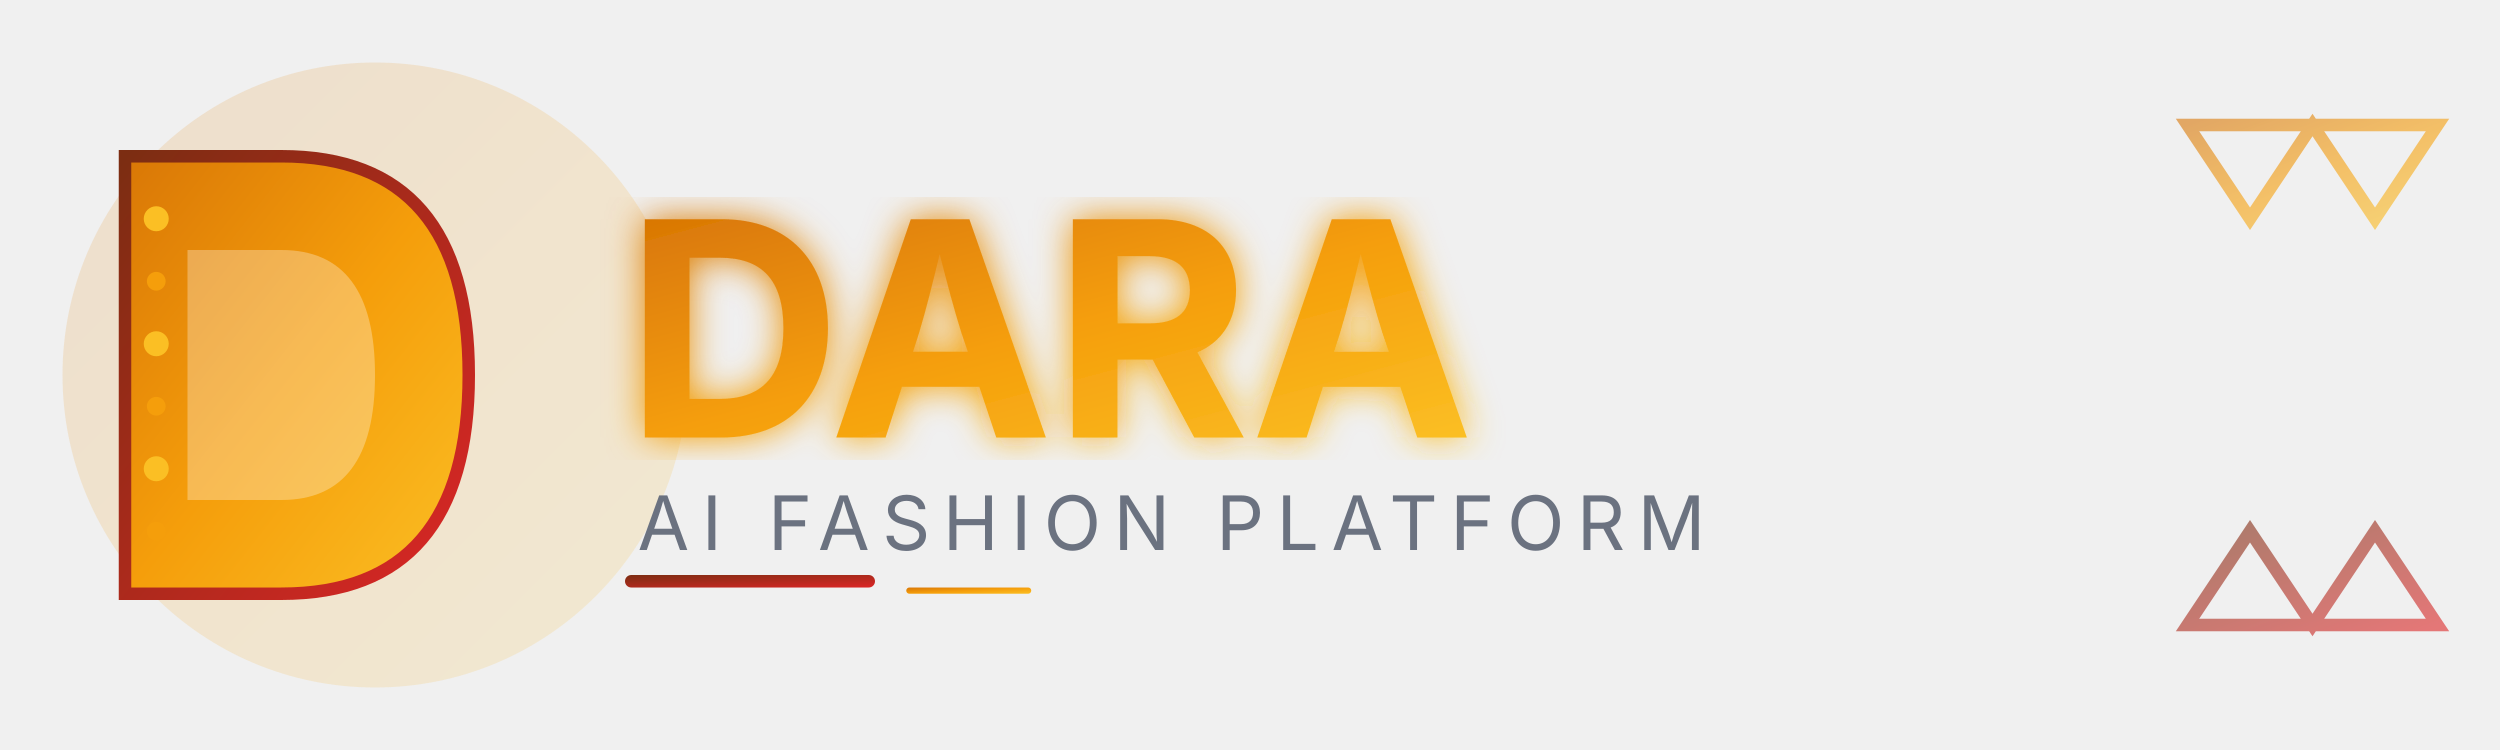
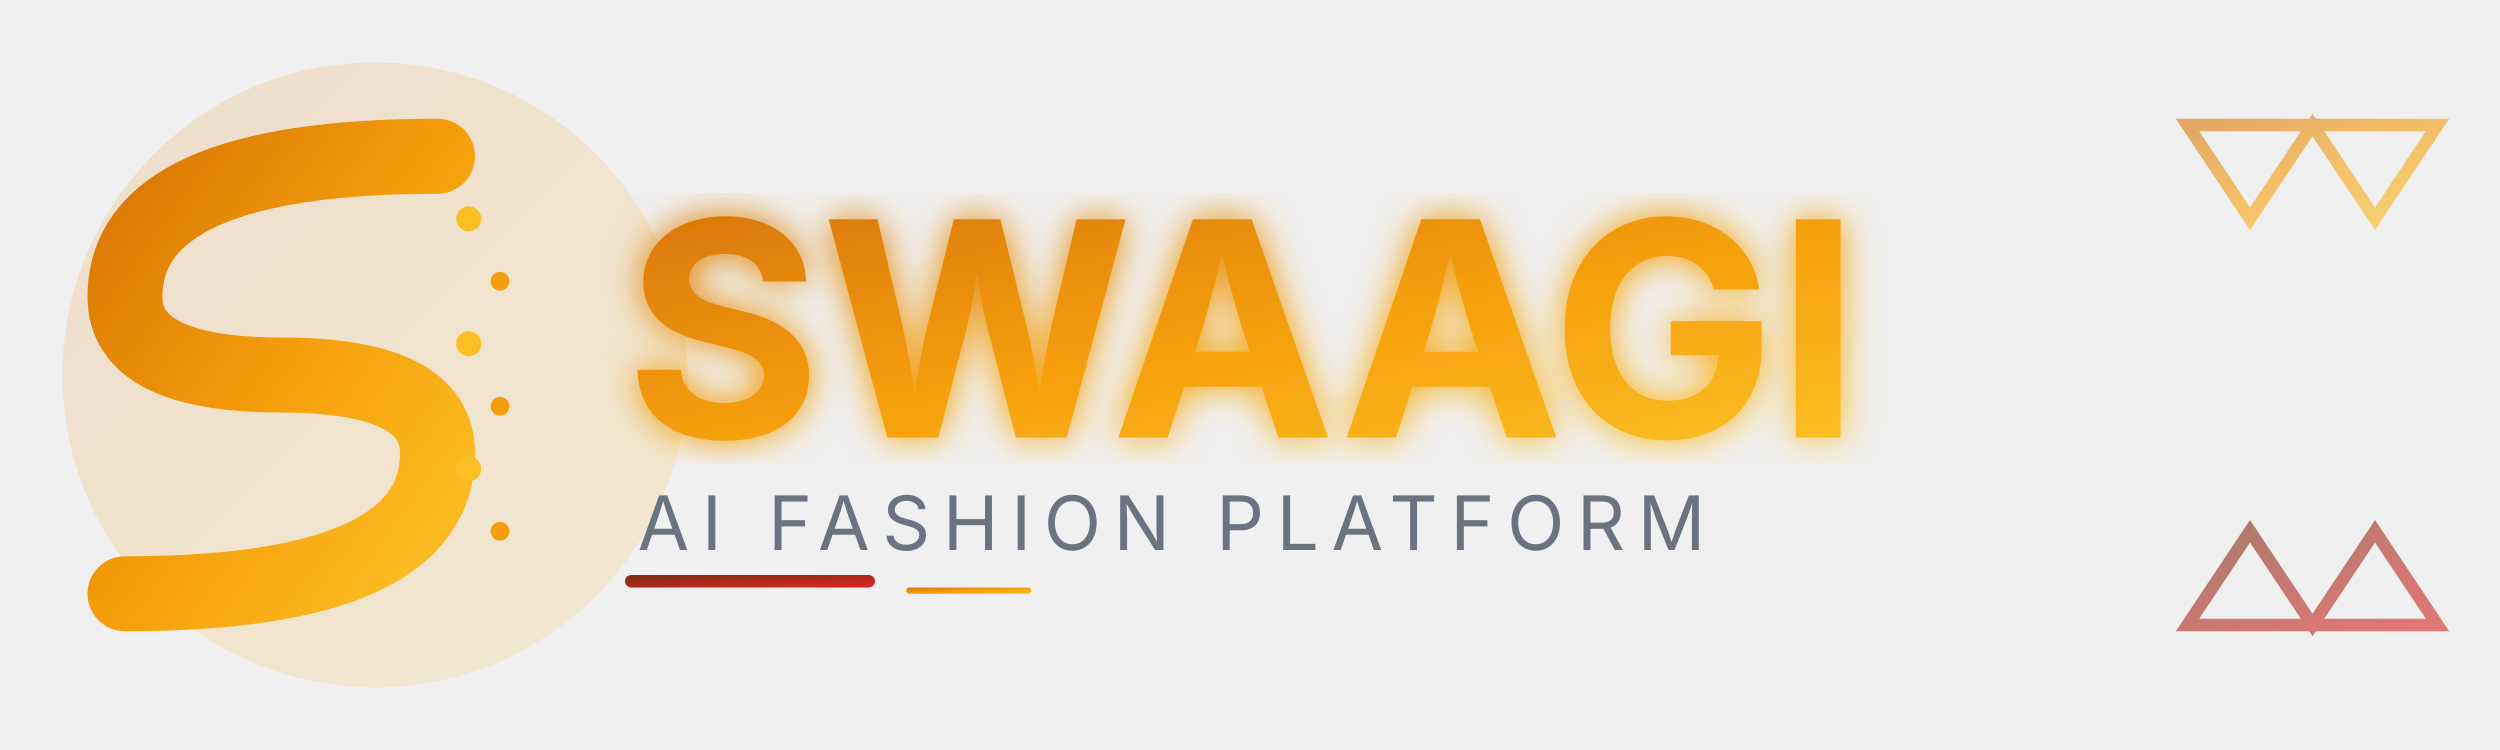
<svg xmlns="http://www.w3.org/2000/svg" width="400" height="120" viewBox="0 0 400 120">
  <defs>
    <linearGradient id="brandGradient" x1="0%" y1="0%" x2="100%" y2="100%">
      <stop offset="0%" style="stop-color:#D97706;stop-opacity:1" />
      <stop offset="50%" style="stop-color:#F59E0B;stop-opacity:1" />
      <stop offset="100%" style="stop-color:#FBBF24;stop-opacity:1" />
    </linearGradient>
    <linearGradient id="accentGradient" x1="0%" y1="0%" x2="100%" y2="100%">
      <stop offset="0%" style="stop-color:#7C2D12;stop-opacity:1" />
      <stop offset="100%" style="stop-color:#DC2626;stop-opacity:1" />
    </linearGradient>
    <filter id="glow">
      <feGaussianBlur stdDeviation="3" result="coloredBlur" />
      <feMerge>
        <feMergeNode in="coloredBlur" />
        <feMergeNode in="SourceGraphic" />
      </feMerge>
    </filter>
  </defs>
  <circle cx="60" cy="60" r="50" fill="url(#brandGradient)" opacity="0.15" />
-   <path d="M20 25 L20 95 L45 95 Q75 95 75 60 Q75 25 45 25 Z" fill="url(#brandGradient)" stroke="url(#accentGradient)" stroke-width="2" />
-   <path d="M30 40 L30 80 L45 80 Q60 80 60 60 Q60 40 45 40 Z" fill="#FFFFFF" opacity="0.3" />
-   <circle cx="25" cy="35" r="2" fill="#FBBF24" />
-   <circle cx="25" cy="45" r="1.5" fill="#F59E0B" />
-   <circle cx="25" cy="55" r="2" fill="#FBBF24" />
-   <circle cx="25" cy="65" r="1.5" fill="#F59E0B" />
-   <circle cx="25" cy="75" r="2" fill="#FBBF24" />
-   <circle cx="25" cy="85" r="1.5" fill="#F59E0B" />
-   <text x="100" y="70" font-family="'Inter', -apple-system, BlinkMacSystemFont, sans-serif" font-size="48" font-weight="700" fill="url(#brandGradient)" filter="url(#glow)">DARA</text>
+   <path d="M70 25 Q20 25 20 47.5 Q20 60 45 60 Q70 60 70 72.5 Q70 95 20 95" fill="none" stroke="url(#brandGradient)" stroke-width="12" stroke-linecap="round" />
+   <circle cx="75" cy="35" r="2" fill="#FBBF24" />
+   <circle cx="80" cy="45" r="1.5" fill="#F59E0B" />
+   <circle cx="75" cy="55" r="2" fill="#FBBF24" />
+   <circle cx="80" cy="65" r="1.5" fill="#F59E0B" />
+   <circle cx="75" cy="75" r="2" fill="#FBBF24" />
+   <circle cx="80" cy="85" r="1.5" fill="#F59E0B" />
+   <text x="100" y="70" font-family="'Inter', -apple-system, BlinkMacSystemFont, sans-serif" font-size="48" font-weight="700" fill="url(#brandGradient)" filter="url(#glow)">SWAAGI</text>
  <text x="102" y="88" font-family="'Inter', sans-serif" font-size="12" font-weight="400" fill="#6B7280" letter-spacing="2px">AI FASHION PLATFORM</text>
  <rect x="100" y="92" width="40" height="2" fill="url(#accentGradient)" rx="1" />
  <rect x="145" y="94" width="20" height="1" fill="url(#brandGradient)" rx="0.5" />
  <polygon points="350,20 360,35 370,20 380,35 390,20" fill="none" stroke="url(#brandGradient)" stroke-width="2" opacity="0.6" />
  <polygon points="350,100 360,85 370,100 380,85 390,100" fill="none" stroke="url(#accentGradient)" stroke-width="2" opacity="0.6" />
</svg>
